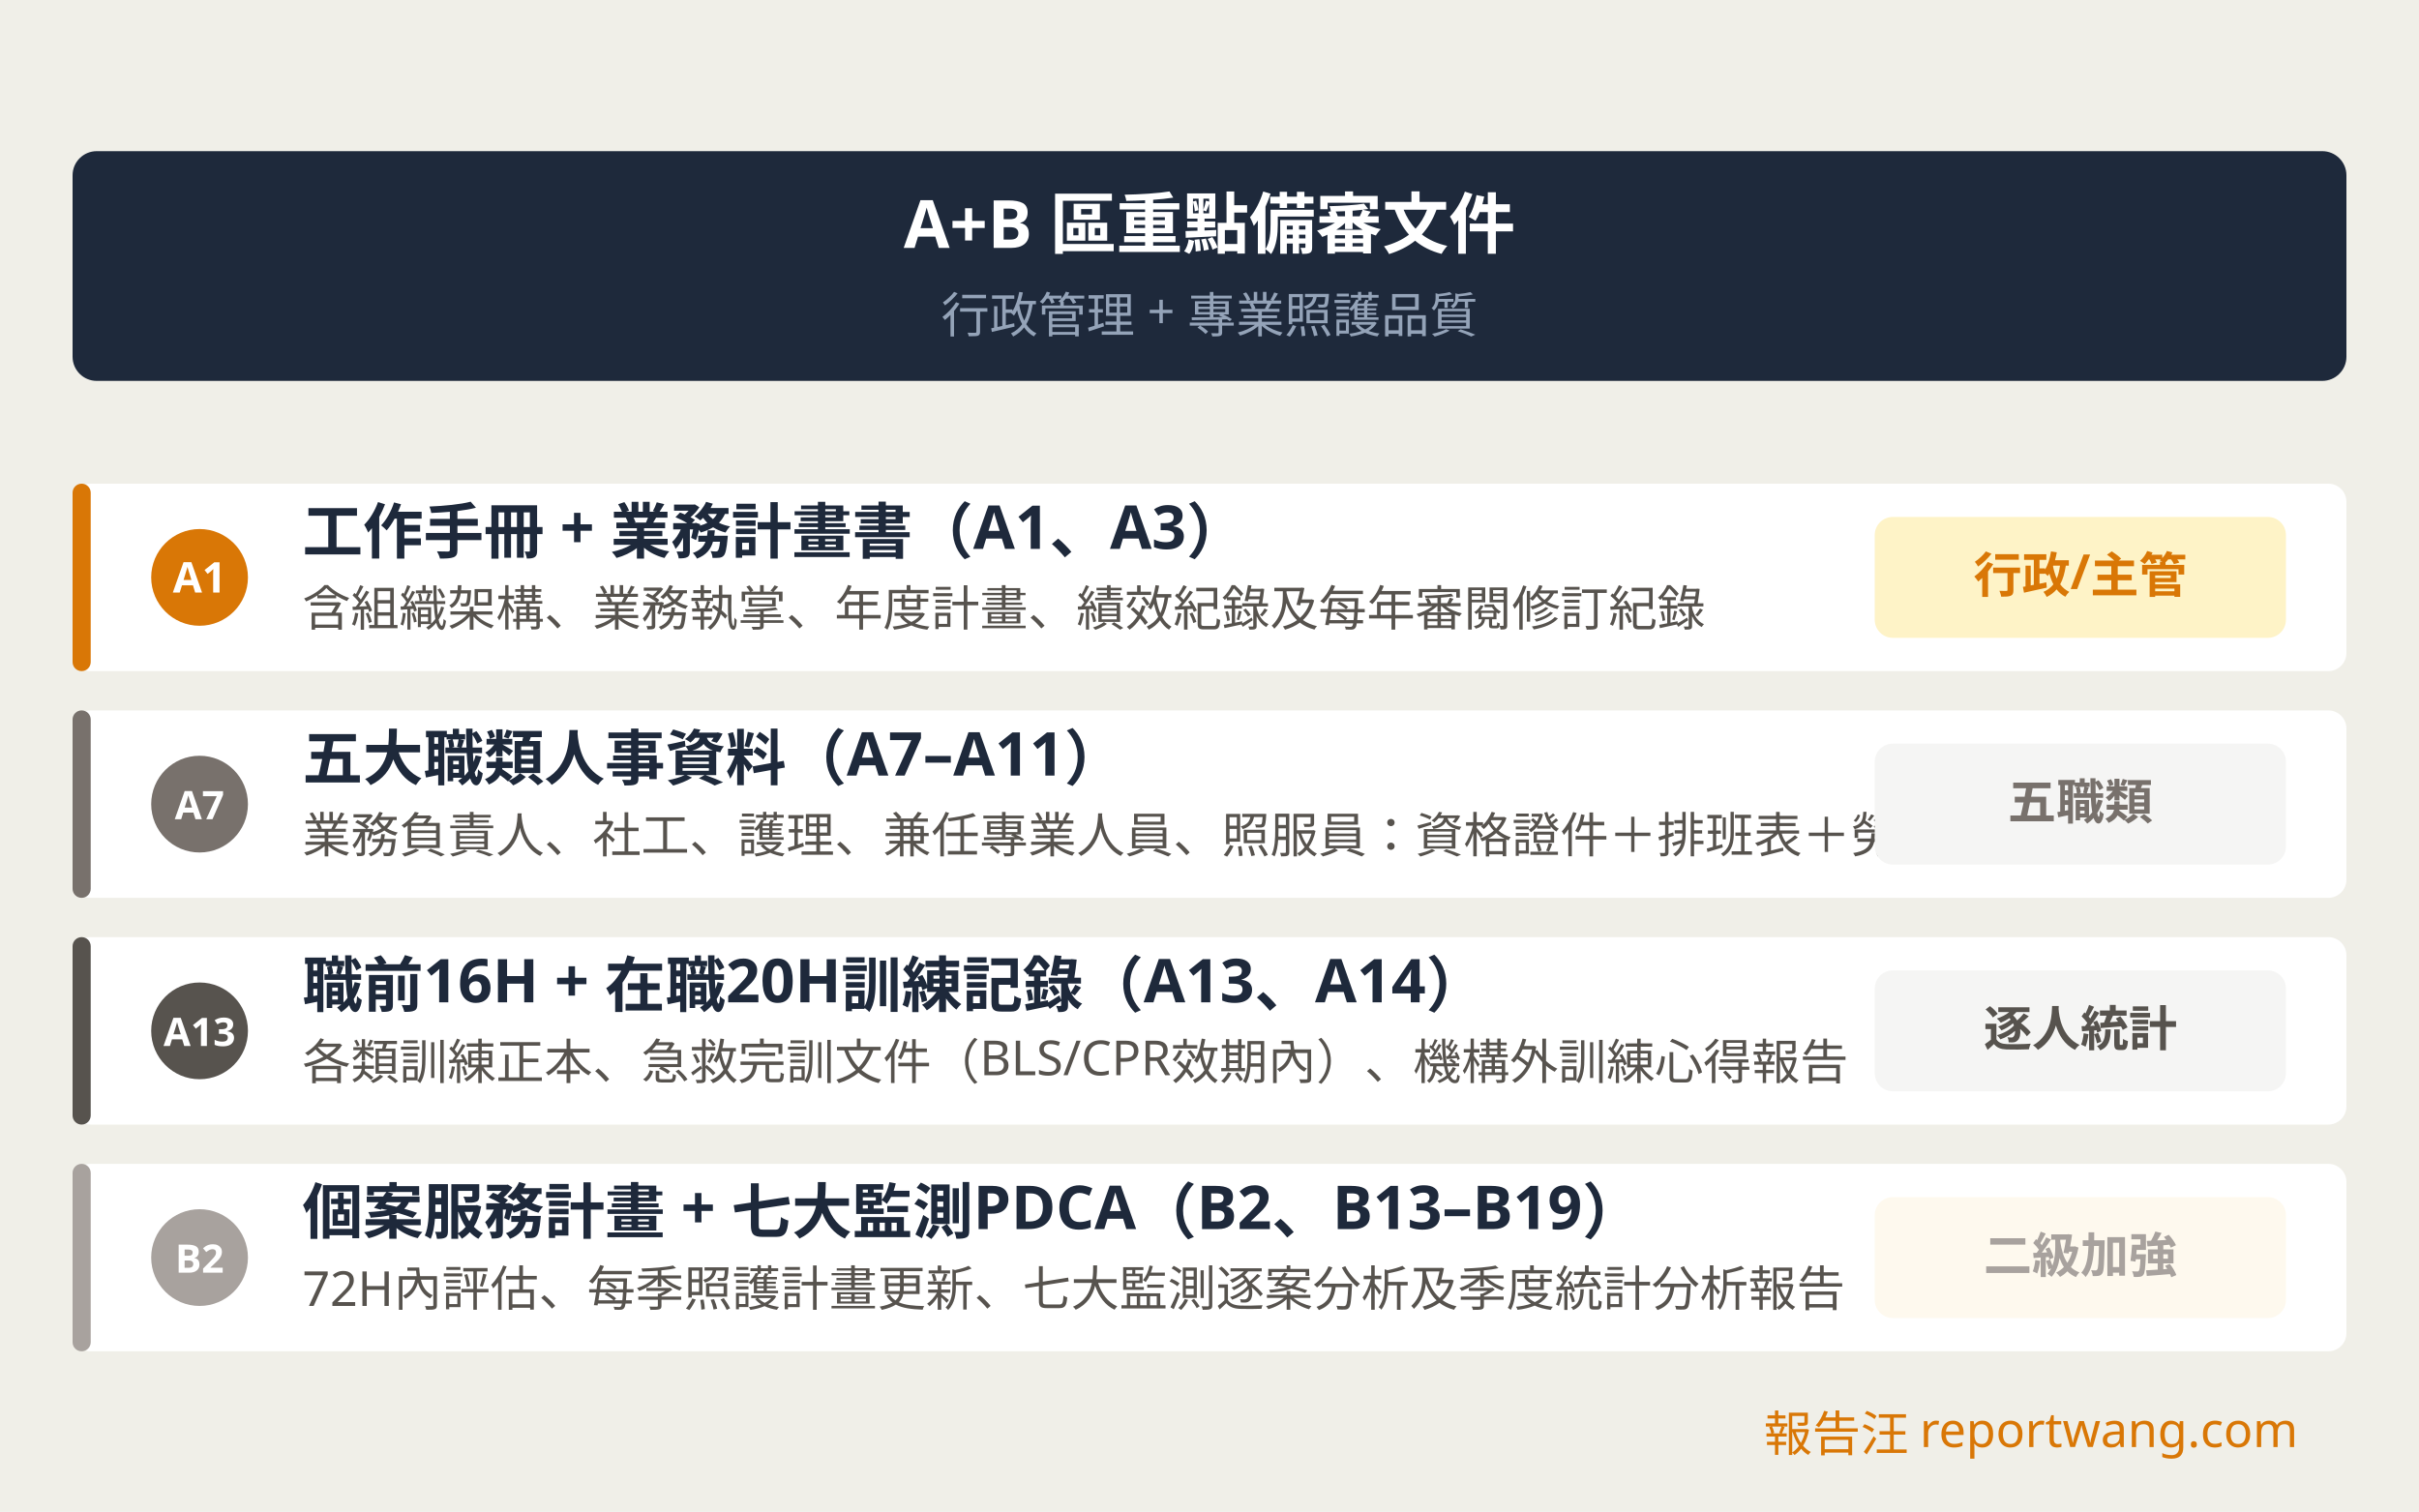
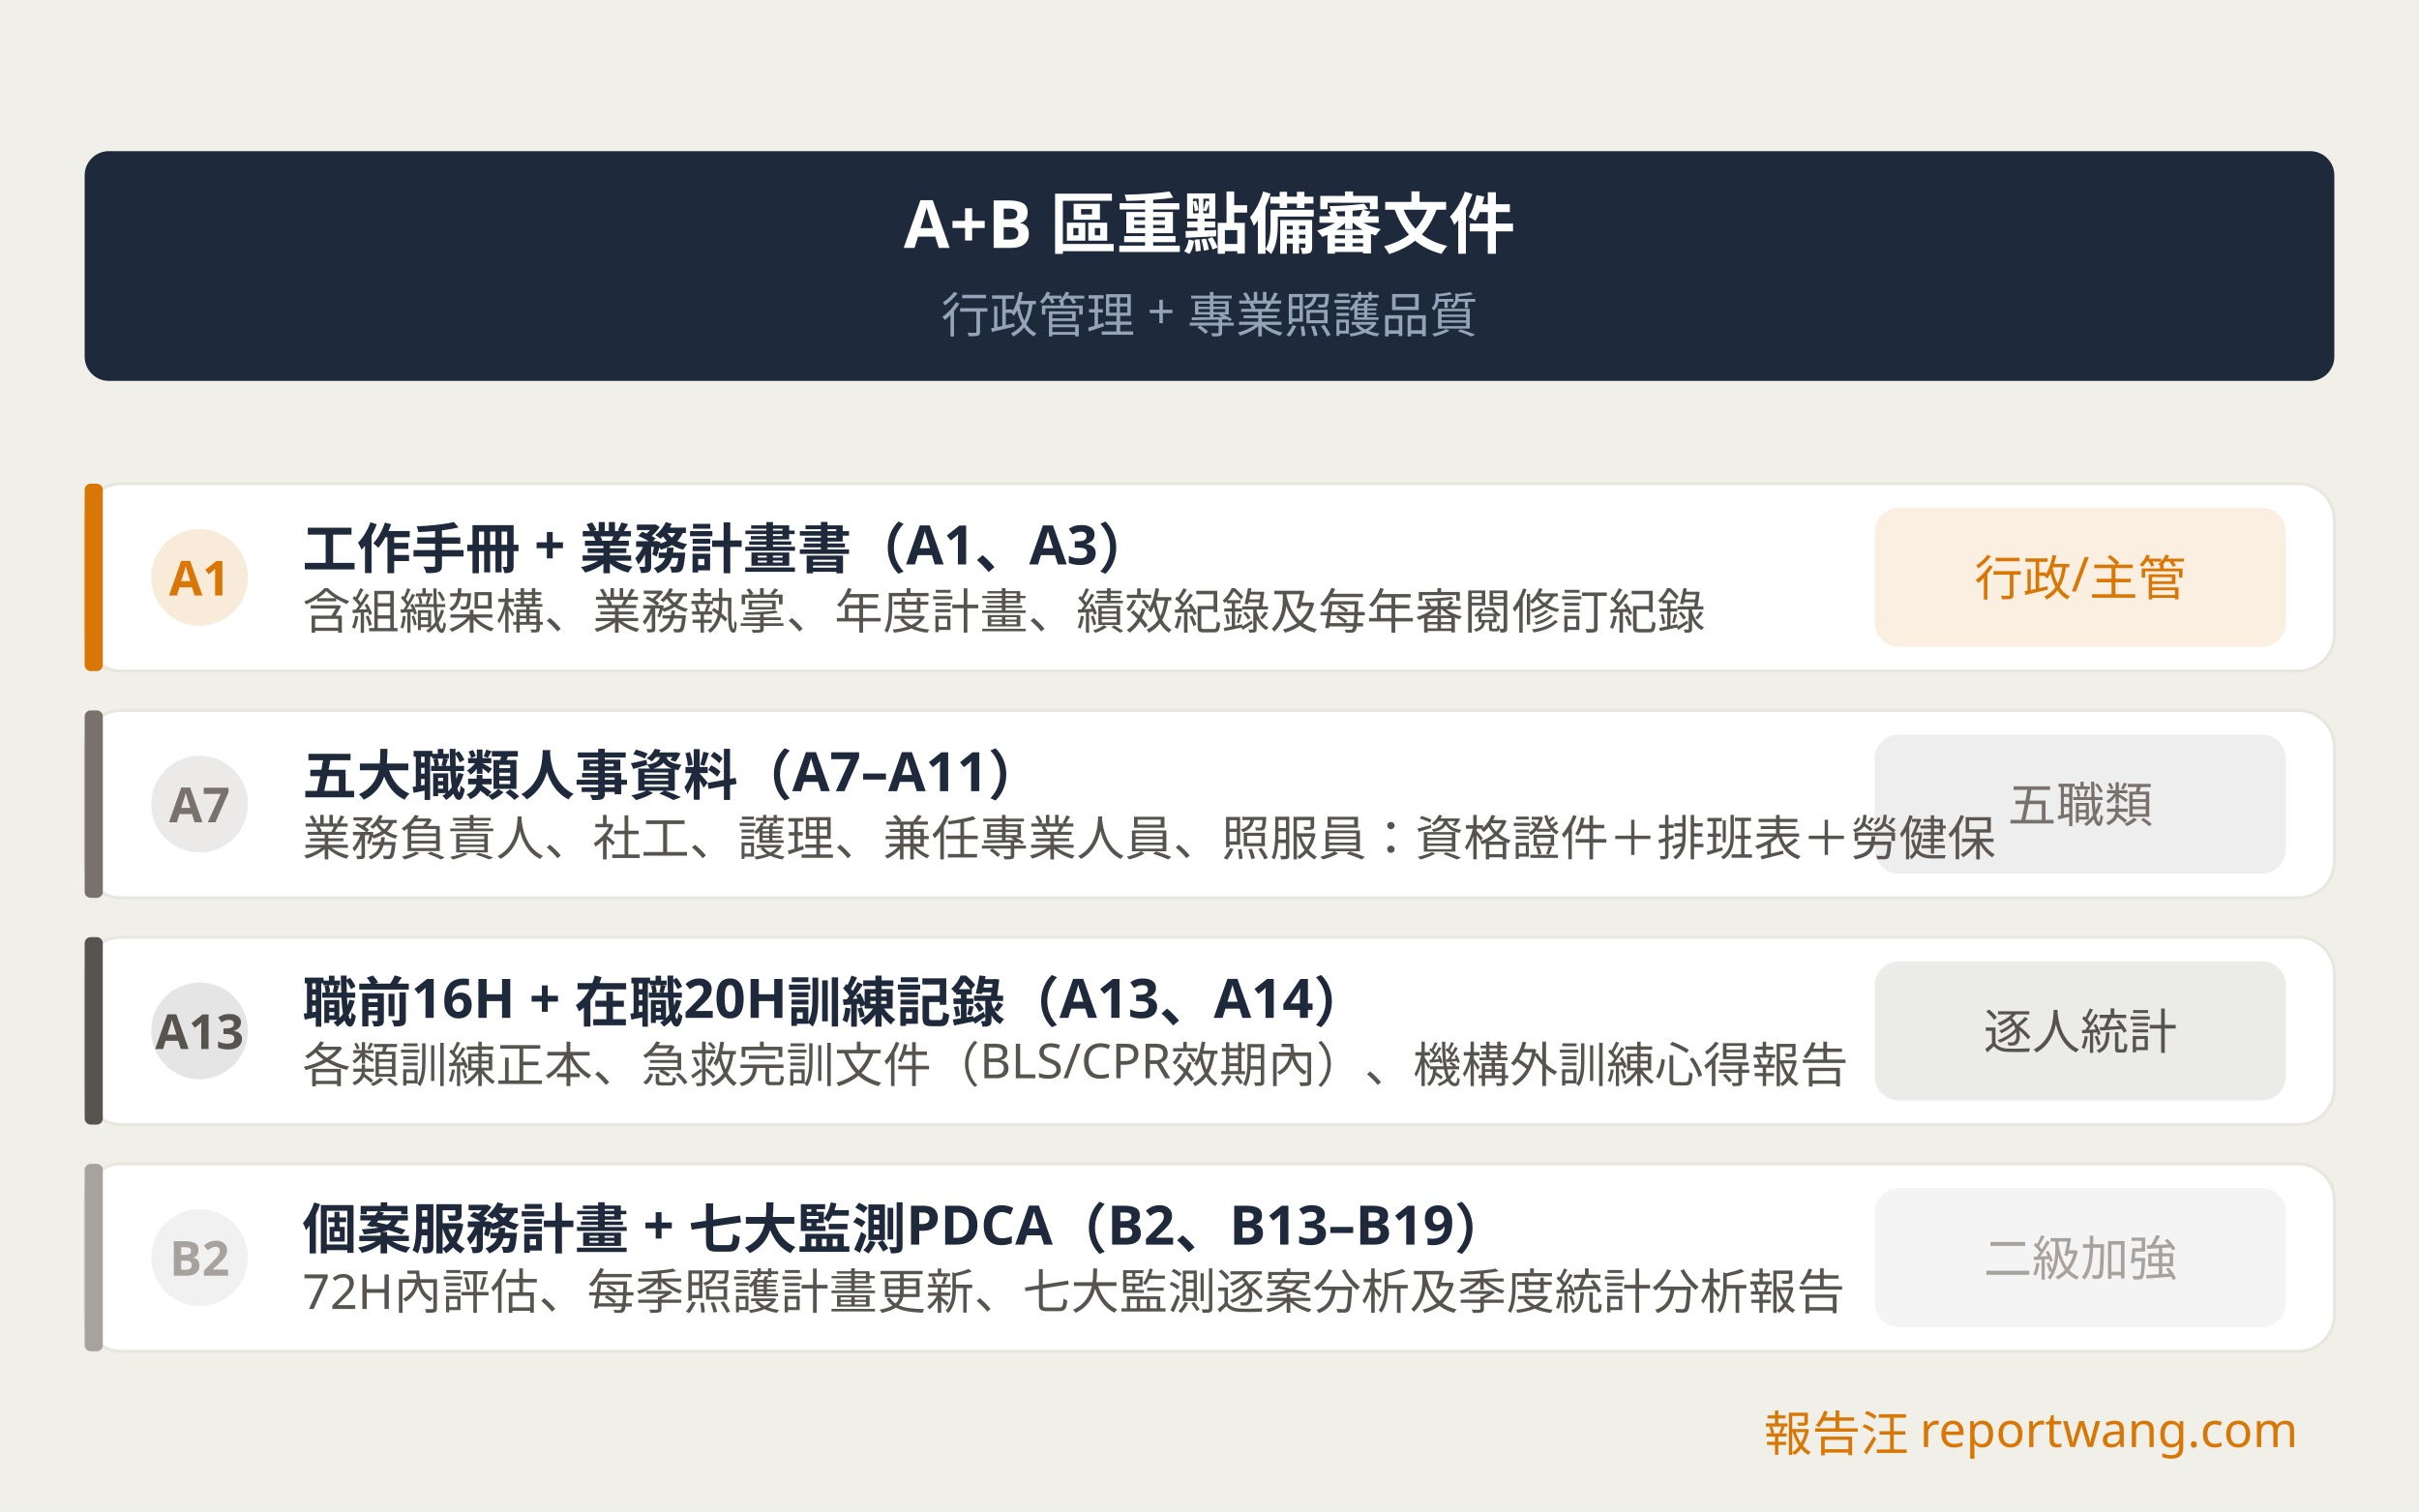
- <svg xmlns="http://www.w3.org/2000/svg" width="800" height="500" viewBox="0 0 800 500">
+ <svg xmlns="http://www.w3.org/2000/svg" width="800" height="500" viewBox="0 0 800 500" font-family="'Noto Sans TC', sans-serif">
  <rect width="800" height="500" fill="#f0efe8" />
-   <rect x="24" y="50" width="752" height="76" rx="8" fill="#1e293b" />
-   <text x="400" y="82" font-size="22" font-weight="700" fill="#ffffff" text-anchor="middle" font-family="sans-serif">A+B 區重點備審文件</text>
-   <text x="400" y="110" font-size="16" fill="#94a3b8" text-anchor="middle" font-family="sans-serif">行政管理 + 專業照護品質</text>
-   <rect x="24" y="160" width="752" height="62" rx="6" fill="#ffffff" />
-   <rect x="24" y="160" width="6" height="62" rx="3" fill="#d97706" />
-   <circle cx="66" cy="191" r="16" fill="#d97706" />
-   <text x="66" y="196" font-size="14" font-weight="700" fill="#ffffff" text-anchor="middle" font-family="sans-serif">A1</text>
-   <text x="100" y="183" font-size="20" font-weight="700" fill="#1e293b" font-family="sans-serif">工作手冊 + 業務計畫書（A1、A3）</text>
-   <text x="100" y="207" font-size="16" fill="#57534e" font-family="sans-serif">含組織架構、業務執掌、年度計畫、績效紀錄及每年審閱修訂紀錄</text>
-   <rect x="620" y="171" width="136" height="40" rx="6" fill="#fef3c7" />
-   <text x="688" y="196" font-size="16" font-weight="700" fill="#d97706" text-anchor="middle" font-family="sans-serif">行政/主管</text>
-   <rect x="24" y="235" width="752" height="62" rx="6" fill="#ffffff" />
-   <rect x="24" y="235" width="6" height="62" rx="3" fill="#78716c" />
-   <circle cx="66" cy="266" r="16" fill="#78716c" />
-   <text x="66" y="271" font-size="13" font-weight="700" fill="#ffffff" text-anchor="middle" font-family="sans-serif">A7</text>
-   <text x="100" y="258" font-size="20" font-weight="700" fill="#1e293b" font-family="sans-serif">五大職類人事資料（A7–A11）</text>
-   <text x="100" y="282" font-size="16" fill="#57534e" font-family="sans-serif">業務負責人、社工、護理、兼任專業人員、照服員：資格證件＋排班表＋勞健保</text>
-   <rect x="620" y="246" width="136" height="40" rx="6" fill="#f5f5f4" />
-   <text x="688" y="271" font-size="16" font-weight="700" fill="#78716c" text-anchor="middle" font-family="sans-serif">五職類</text>
-   <rect x="24" y="310" width="752" height="62" rx="6" fill="#ffffff" />
-   <rect x="24" y="310" width="6" height="62" rx="3" fill="#57534e" />
-   <circle cx="66" cy="341" r="16" fill="#57534e" />
-   <text x="66" y="346" font-size="13" font-weight="700" fill="#ffffff" text-anchor="middle" font-family="sans-serif">A13</text>
-   <text x="100" y="333" font-size="20" font-weight="700" fill="#1e293b" font-family="sans-serif">職前16H + 在職20H訓練記錄（A13、A14）</text>
-   <text x="100" y="357" font-size="16" fill="#57534e" font-family="sans-serif">各類訓練正本、急救完訓文件（BLS/CPR效期內）、機構外訓練心得報告</text>
-   <rect x="620" y="321" width="136" height="40" rx="6" fill="#f5f5f4" />
-   <text x="688" y="346" font-size="16" font-weight="700" fill="#57534e" text-anchor="middle" font-family="sans-serif">逐人統計</text>
-   <rect x="24" y="385" width="752" height="62" rx="6" fill="#ffffff" />
-   <rect x="24" y="385" width="6" height="62" rx="3" fill="#a8a29e" />
-   <circle cx="66" cy="416" r="16" fill="#a8a29e" />
-   <text x="66" y="421" font-size="13" font-weight="700" fill="#ffffff" text-anchor="middle" font-family="sans-serif">B2</text>
-   <text x="100" y="408" font-size="20" font-weight="700" fill="#1e293b" font-family="sans-serif">個案服務計畫 + 七大監測PDCA（B2、B13–B19）</text>
-   <text x="100" y="432" font-size="16" fill="#57534e" font-family="sans-serif">72H內評估、每季照護計畫更新、七大監測逐案分析及季度統計分析報告</text>
-   <rect x="620" y="396" width="136" height="40" rx="6" fill="#fef9ee" />
-   <text x="688" y="421" font-size="16" font-weight="700" fill="#a8a29e" text-anchor="middle" font-family="sans-serif">二級加強</text>
-   <text x="760" y="480" font-size="16" fill="#d97706" text-anchor="end" font-weight="400" font-family="sans-serif">報告汪 reportwang.com</text>
+   <rect x="28" y="50" width="744" height="76" rx="8" fill="#1e293b" />
+   <text x="400" y="82" font-size="22" font-weight="700" fill="#ffffff" text-anchor="middle">A+B 區重點備審文件</text>
+   <text x="400" y="110" font-size="16" fill="#94a3b8" text-anchor="middle">行政管理 + 專業照護品質</text>
+   <rect x="28" y="160" width="744" height="62" rx="12" fill="white" stroke="#e8e6de" stroke-width="1" />
+   <rect x="28" y="160" width="6" height="62" rx="2" fill="#d97706" />
+   <circle cx="66" cy="191" r="16" fill="#d97706" opacity="0.15" />
+   <text x="66" y="197" font-size="16" font-weight="900" fill="#d97706" text-anchor="middle">A1</text>
+   <text x="100" y="188" font-size="18" font-weight="700" fill="#1e293b">工作手冊 + 業務計畫書（A1、A3）</text>
+   <text x="100" y="208" font-size="16" fill="#57534e">含組織架構、業務執掌、年度計畫、績效紀錄及每年審閱修訂紀錄</text>
+   <rect x="620" y="168" width="136" height="46" rx="8" fill="#d97706" opacity="0.12" />
+   <text x="688" y="197" font-size="16" fill="#d97706" text-anchor="middle">行政/主管</text>
+   <rect x="28" y="235" width="744" height="62" rx="12" fill="white" stroke="#e8e6de" stroke-width="1" />
+   <rect x="28" y="235" width="6" height="62" rx="2" fill="#78716c" />
+   <circle cx="66" cy="266" r="16" fill="#78716c" opacity="0.15" />
+   <text x="66" y="272" font-size="16" font-weight="900" fill="#78716c" text-anchor="middle">A7</text>
+   <text x="100" y="263" font-size="18" font-weight="700" fill="#1e293b">五大職類人事資料（A7–A11）</text>
+   <text x="100" y="283" font-size="16" fill="#57534e">業務負責人、社工、護理、兼任專業人員、照服員：資格證件＋排班表＋勞健保</text>
+   <rect x="620" y="243" width="136" height="46" rx="8" fill="#78716c" opacity="0.12" />
+   <text x="688" y="272" font-size="16" fill="#78716c" text-anchor="middle">五職類</text>
+   <rect x="28" y="310" width="744" height="62" rx="12" fill="white" stroke="#e8e6de" stroke-width="1" />
+   <rect x="28" y="310" width="6" height="62" rx="2" fill="#57534e" />
+   <circle cx="66" cy="341" r="16" fill="#57534e" opacity="0.15" />
+   <text x="66" y="347" font-size="16" font-weight="900" fill="#57534e" text-anchor="middle">A13</text>
+   <text x="100" y="338" font-size="18" font-weight="700" fill="#1e293b">職前16H + 在職20H訓練記錄（A13、A14）</text>
+   <text x="100" y="358" font-size="16" fill="#57534e">各類訓練正本、急救完訓文件（BLS/CPR效期內）、機構外訓練心得報告</text>
+   <rect x="620" y="318" width="136" height="46" rx="8" fill="#57534e" opacity="0.12" />
+   <text x="688" y="347" font-size="16" fill="#57534e" text-anchor="middle">逐人統計</text>
+   <rect x="28" y="385" width="744" height="62" rx="12" fill="white" stroke="#e8e6de" stroke-width="1" />
+   <rect x="28" y="385" width="6" height="62" rx="2" fill="#a8a29e" />
+   <circle cx="66" cy="416" r="16" fill="#a8a29e" opacity="0.15" />
+   <text x="66" y="422" font-size="16" font-weight="900" fill="#a8a29e" text-anchor="middle">B2</text>
+   <text x="100" y="413" font-size="18" font-weight="700" fill="#1e293b">個案服務計畫 + 七大監測PDCA（B2、B13–B19）</text>
+   <text x="100" y="433" font-size="16" fill="#57534e">72H內評估、每季照護計畫更新、七大監測逐案分析及季度統計分析報告</text>
+   <rect x="620" y="393" width="136" height="46" rx="8" fill="#a8a29e" opacity="0.12" />
+   <text x="688" y="422" font-size="16" fill="#a8a29e" text-anchor="middle">二級加強</text>
+   <text x="760" y="480" font-size="16" fill="#d97706" text-anchor="end" font-weight="400">報告汪 reportwang.com</text>
</svg>
